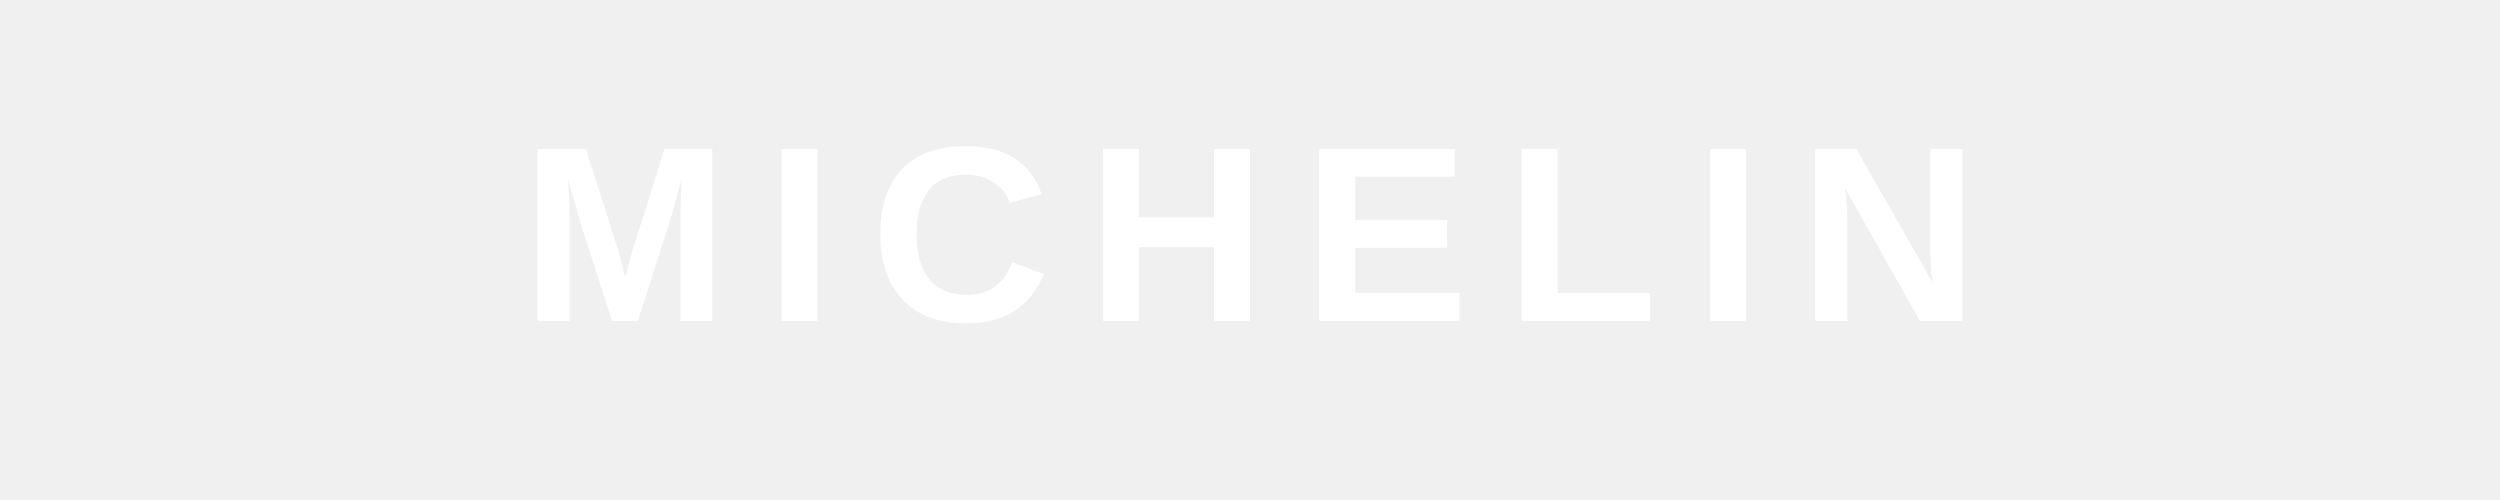
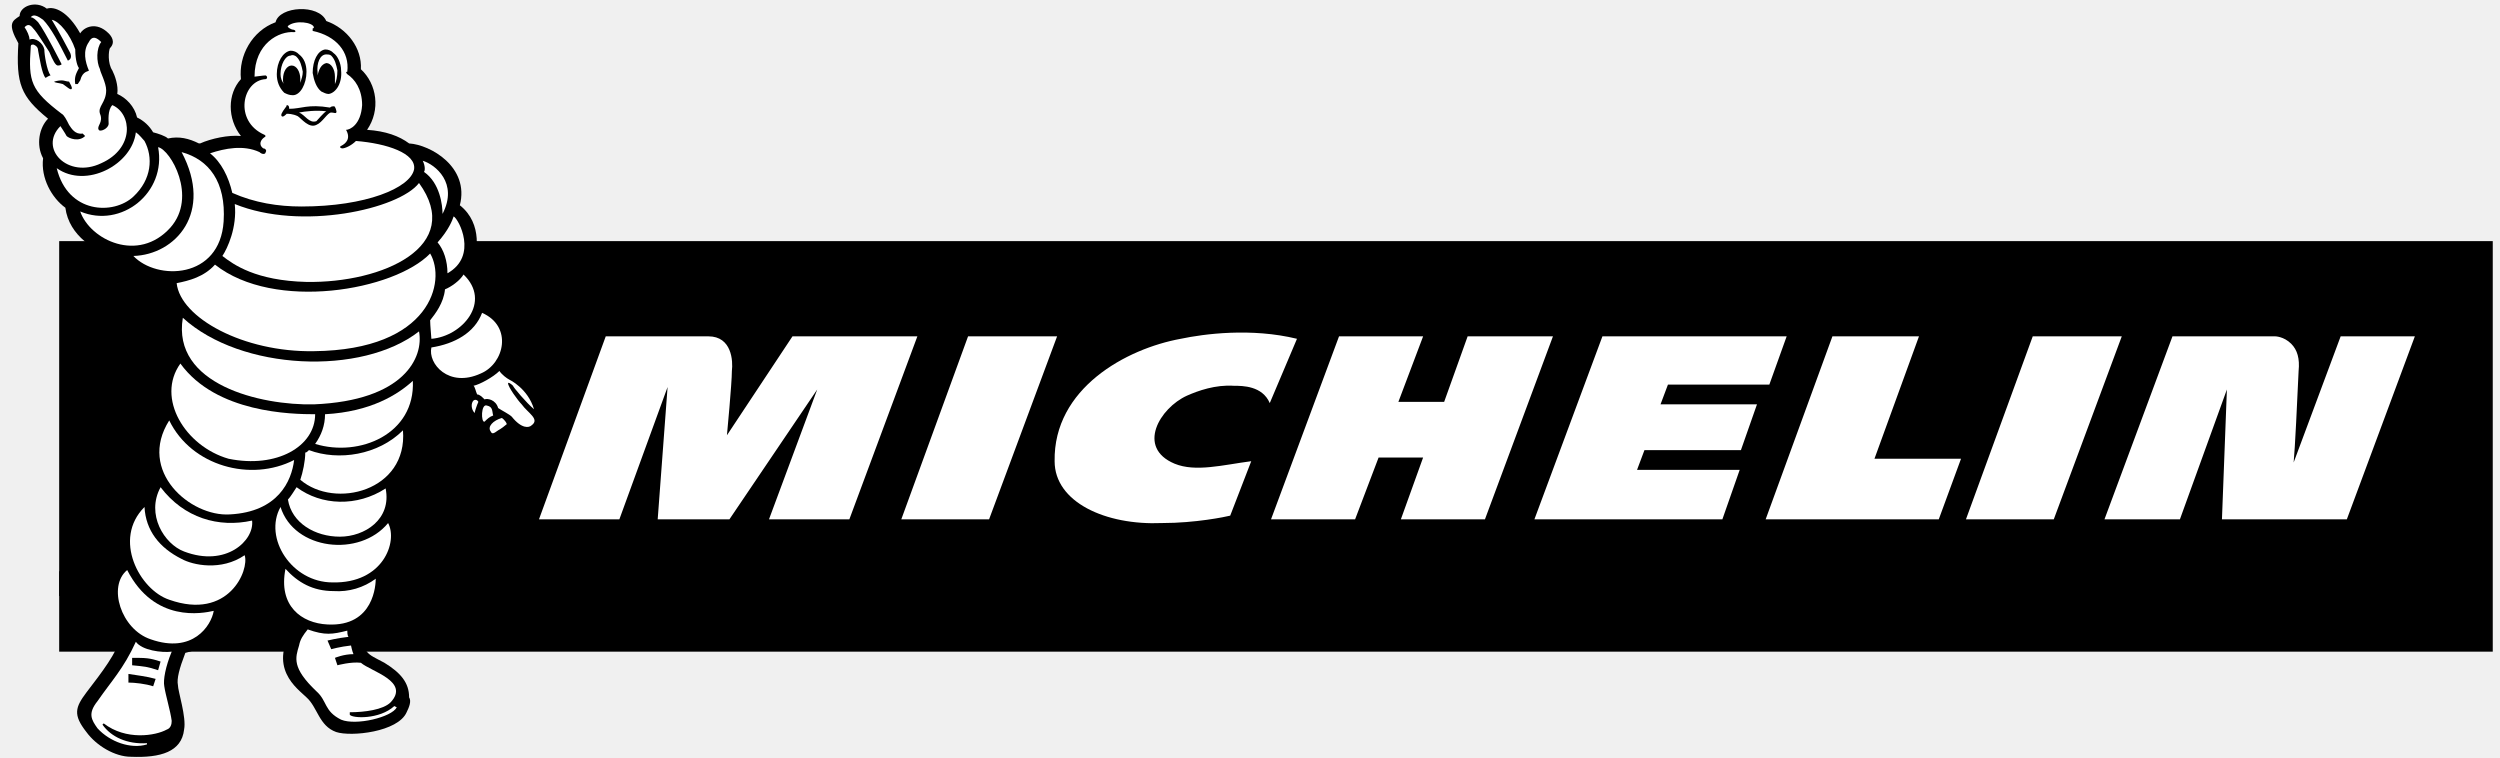
- <svg xmlns="http://www.w3.org/2000/svg" viewBox="0 0 140 28">
-   <text x="50%" y="50%" dominant-baseline="middle" text-anchor="middle" font-family="Arial, sans-serif" font-weight="700" font-size="14" fill="#ffffff" letter-spacing="2">MICHELIN</text>
+ <svg xmlns="http://www.w3.org/2000/svg" height="758" viewBox="-.324 -.319 174.92 53.345" width="2500">
+   <g clip-rule="evenodd" fill-rule="evenodd">
+     <path d="m3.331 45.542h171.265v-28.892h-171.265z" fill="#fffffffff" />
+     <path d="m142.744 39.886h-139.413v1.74h138.804z" fill="#fffffffff" />
+     <path d="m54.937 23.352-4.612 6.961s.348-3.655.348-4.525c.087-.696 0-2.437-1.654-2.437h-7.223l-4.699 12.879h5.657l3.394-9.312-.696 9.312h5.047l6.179-9.138-3.394 9.138h5.656l4.787-12.879h-8.79zm30.806 12.618c-.348.087-2.437.521-4.786.521-4.003.175-7.571-1.479-7.571-4.351-.087-5.135 5.047-7.919 8.876-8.616 1.653-.348 4.96-.783 8.18 0l-1.915 4.525c-.521-1.218-1.914-1.218-2.523-1.218-1.306-.087-2.524.349-3.307.696-1.915.87-3.568 3.654-.87 4.786 1.479.609 3.394.087 5.396-.174zm57.959.261h-6.18l4.7-12.879h6.266zm-74.929 0h-6.178l4.699-12.879h6.266zm33.679-12.879-1.653 4.612h-3.221l1.741-4.612h-5.918l-4.786 12.879h5.917l1.654-4.352h3.133l-1.566 4.352h5.917l4.786-12.879zm28.631 8.614 3.133-8.614h-6.092l-4.699 12.879h12.183l1.567-4.265zm32.809-8.614-3.308 8.876c.087-.87.262-4.438.349-6.44.087-.87-.087-1.479-.522-1.915-.522-.522-1.131-.522-1.131-.522h-7.224l-4.786 12.879h5.309l3.307-9.138-.348 9.138h8.789l4.787-12.879h-5.222zm-49.518 9.398.522-1.392h6.789l1.13-3.22h-6.788l.523-1.392h7.136l1.218-3.394h-12.966l-4.787 12.879h13.228l1.219-3.481z" fill="#ffffff" />
+     <path d="m37.619 29.269c.348-.609-.087-1.74-.871-2.611-.696-.87-1.653-1.131-1.74-1.566.957-1.915-.087-3.568-1.566-4.264a2.762 2.762 0 0 0 -1.044-2.437c.348-.783.783-2.958-.87-4.264.696-2.698-2.088-4.264-3.568-4.351-.697-.523-1.654-.871-2.96-.958.958-1.393.696-3.22-.436-4.264.087-1.479-.957-2.872-2.437-3.394-.522-1.218-3.307-1.044-3.568.087-1.653.609-2.611 2.35-2.437 4.003-.958 1.044-.958 2.785 0 4.003-.871-.087-2.089.174-2.872.522h-.087c-.696-.348-1.393-.522-2.176-.348-.174-.174-.696-.348-1.044-.435a2.63 2.63 0 0 0 -1.13-1.044c-.174-.783-.783-1.392-1.392-1.654.087-.609-.174-1.305-.348-1.653-.348-.522-.261-1.392-.174-1.566.435-.435.087-.87-.087-1.045-.871-.87-1.741-.435-2.002 0-.87-1.566-1.827-1.914-2.35-1.74-.783-.609-1.914-.174-1.914.522-.522.348-.87.522-.087 1.915-.174 2.871.174 3.742 2.089 5.308-.61.609-.871 1.827-.349 2.785-.174 1.393.609 2.785 1.567 3.481.261 2.001 2.175 3.133 3.481 3.394.87 1.305 2.088 1.914 3.307 2.001.087.609.261 1.131.609 1.653-.261 1.131-.261 2.176.087 3.133-.87.957-1.218 2.437-.783 3.916-1.044 1.218-1.393 3.22-.696 4.873 0 0-.261.436-.435.87-.696.349-1.392 1.132-1.74 2.176-.348.783-.174 1.827 0 2.698-1.131.957-1.828 3.394.174 5.308-.435 1.394-1.392 2.611-2.523 4.091-.783 1.044-.958 1.566 0 2.785.696.957 2.001 1.74 3.133 1.74 2.088.087 3.568-.349 3.742-1.915.174-.87-.435-2.697-.435-3.133-.087-.435.087-1.131.522-2.263 1.915-.435 2.872-1.827 3.045-3.22 1.393-.783 2.437-2.437 1.915-4.265.261-.261.348-.521.522-.957 0 .783.522 1.306.783 1.828-.783 2.001.261 3.829 1.479 4.612-2.089 3.046.174 4.525.783 5.134.783.696.87 2.002 2.088 2.438 1.044.348 4.352 0 4.96-1.393.174-.349.348-.783.174-1.045 0-1.044-.609-1.74-1.741-2.437-1.306-.696-1.306-.521-1.915-2.437 2.002-.957 2.35-3.22 2.263-4.09 1.393-1.741 1.306-3.221.522-4.178.261-.783.174-1.393 0-2.001 1.218-1.045 1.74-2.611 1.305-4.265.696-1.044.87-2.175.609-3.481.609.958 1.566 1.306 2.611 1.306 0 0 .087.26.174.435-.348.608-.174 1.306.609 1.827.087.349.261.522.435.696 0 .261.696 1.393 1.479.783.087 0 .958-.609.958-.609.785.613 2.525.091 2.352-1.04z" fill="#fffffffff" />
+     <g fill="#ffffff">
+       <path d="m29.525 23.525c2.175-.174 4.264-2.611 2.263-4.525-.261.435-.871.87-1.306 1.044-.087.957-.696 1.74-1.044 2.176 0 .348.087 1.218.087 1.305z" />
+       <path d="m33.093 21.698c-.522 1.393-1.915 2.176-3.568 2.437-.261 1.131 1.218 2.872 3.481 1.828 1.654-.697 2.263-3.308.087-4.265zm-.609 6.178c-.174.174-.174.609.087.871 0-.088.174-.609.261-.783-.087-.174-.261-.174-.348-.088zm1.392 1.045c-.087-.262 0-.609-.435-.697-.435-.174-.435 1.219-.174 1.132.174-.174.348-.349.609-.435zm.61.174c-.609.174-1.044.609-.783.957.087.174.174.174.522-.087.174-.087.522-.349.609-.436-.087-.26-.348-.434-.348-.434zm.522-2.698c-.174-.087-.522-.348-.696-.609-.435.435-1.392.958-1.828 1.044.087 0 .174.435.261.608.174 0 .348.175.522.349.174-.087.783 0 .958.609.261.174.783.435.957.608.696.871 1.219.784 1.393.609.609-.435-.261-.869-.696-1.479-.261-.262-.957-1.219-.957-1.48 0-.087.174 0 .348.174 0 .087.957 1.218 1.479 1.653-.436-1.477-1.741-2.086-1.741-2.086zm-13.75-2.001c8.268-.087 9.312-4.96 8.181-6.875-2.524 2.611-10.965 4.09-15.143.783-.783.87-1.828 1.131-2.698 1.305.261 2.437 4.699 4.874 9.66 4.787z" />
+       <path d="m15.688 14.04c.174 1.653-.522 3.133-.871 3.655.783.609 2.35 1.74 5.918 1.827 5.396.087 11.139-2.523 7.919-6.962-1.391 1.828-8.266 3.394-12.966 1.48zm-7.136-.522c1.305-1.218 1.393-2.785.783-3.916-.173-.175-.348-.435-.608-.61-.261 2.263-3.481 4.003-5.57 2.524.783 3.22 4.003 3.307 5.395 2.002z" />
+       <path d="m11.163 15.693c1.915-2.175 0-5.482-.87-5.656.609 3.22-2.611 5.744-5.483 4.525.696 2.001 4.09 3.655 6.353 1.131z" />
+       <path d="m8.552 17.695c1.653 1.74 6.092 1.653 6.353-2.437.174-2.785-1.044-4.351-2.959-4.873 2.263 4.264-.435 7.222-3.394 7.31zm3.481 4.351c-.783 4.7 5.482 6.178 9.225 6.092 6.353-.262 7.745-3.307 7.397-5.135-4.003 3.133-12.531 2.785-16.622-.957z" />
+       <path d="m15.253 31.966c3.394.696 6.092-.87 6.092-3.133-1.653 0-6.962-.086-9.485-3.567-1.741 2.437.348 5.83 3.393 6.7z" />
+       <path d="m19.865 32.054c-3.046 1.566-7.223.435-8.789-2.785-2.263 3.568 1.479 6.788 4.264 6.614 3.394-.175 4.351-2.35 4.525-3.829z" />
+       <path d="m10.467 33.968c-1.044 1.915.261 4.003 1.653 4.525 2.959 1.131 4.96-.783 4.787-2.176-2.35.523-4.787-.173-6.44-2.349zm-2.35 5.831c-1.393 1.131-.435 4.177 1.653 4.873 2.959 1.045 4.264-.957 4.438-2.002-.782.175-4.176.871-6.091-2.871z" />
+       <path d="m11.946 39.016c-1.566-.783-2.524-2.002-2.611-3.655-2.263 2.263-.348 5.83 1.741 6.526 4.177 1.479 5.656-2.088 5.308-3.133-1.653 1.132-3.655.697-4.438.262zm14.969 10.356.174.087c-.348.696-2.872 1.306-3.917.87-1.218-.608-.958-1.305-1.741-2.001-1.74-1.653-1.479-2.35-1.218-3.22.087-.436.261-.696.609-1.132 1.218.436 1.74.348 2.785.087 0 .087 0 .349.087.436-.783.087-1.479.261-1.479.261l.261.609s.609-.174 1.393-.261c0 0 .087.435.174.609-.696 0-1.305.261-1.305.261l.174.522s.958-.262 1.653-.175c.696.609 3.481 1.306 2.089 2.785-.522.522-1.828.696-2.872.696v.174c.174.262 2.088.349 3.133-.608zm-1.306-8.964a4.443 4.443 0 0 1 -2.958.871c-1.479 0-2.524-.609-3.394-1.566-.522 2.61 1.131 3.828 2.958 3.916 3.307.173 3.394-2.873 3.394-3.221z" />
+       <path d="m22.563 40.669c3.568.087 4.613-2.872 3.917-4.178-2.002 2.437-6.614 1.915-7.571-1.131-1.219 2.177.782 5.309 3.654 5.309z" />
+       <path d="m23.085 37.45c1.74 0 3.655-1.219 3.22-3.395-2.002 1.306-4.526 1.219-6.266-.087-.174.261-.435.696-.609.87.261 1.654 1.915 2.612 3.655 2.612z" />
+       <path d="m20.91 31.358c-.087.087-.174.174-.261.174 0 .609-.174 1.393-.348 1.914 2.437 2.089 7.572.783 7.224-3.48-1.742 1.74-4.527 2.175-6.615 1.392z" />
+       <path d="m22.041 28.833c0 .783-.261 1.479-.696 2.089 3.133.957 7.049-.696 6.875-4.438-1.044.957-2.959 2.176-6.179 2.349zm-15.751-17.665c2.35-1.044 2.176-3.481.783-4.09-.348.348-.261 1.131-.261 1.305 0 .348-.609.609-.696.435-.175-.261.348-.522.087-1.131-.174-.522.435-.783.435-1.653 0-.522-.435-1.306-.435-1.479-.262-.523-.262-1.48.087-1.915-.261-.261-.609-.522-.87 0-.435.609-.261 1.392 0 2.001 0 .087-.435 0-.609.696l-.175.261h-.174c-.087-.522.087-.783.261-1.131-.087-.087-.261-.522-.261-1.305-.348-1.045-1.131-2.002-1.653-2.089.435.696 1.219 2.175 1.306 2.35.173.435-.175.522-.175.522-.609-1.218-1.218-2.35-1.741-2.872-.348-.261-.696-.435-.87-.174.174 0 .348.174.522.348.522.696 1.654 2.959 1.654 2.959s-.087.087-.261.087-.348-.348-.609-.957c-.349-.523-.871-1.393-1.132-1.654-.261-.348-.435-.261-.609-.087.174.261.348.609.348.87.435-.174.957.261 1.044.696 0 .348.174 1.479.436 1.828-.087 0-.348.174-.348.174-.262-.261-.436-1.479-.523-1.914 0-.174-.087-.348-.348-.435-.174 0-.174.087-.174.174-.174 2.437 0 3.046 2.176 4.699.174.087.348.435.522.783.174.261.435.696.957.609l.174.174c-.435.435-1.131.174-1.305 0-.087-.174-.435-.696-.435-.696-1.567 1.567.522 3.742 2.872 2.611zm2.437 33.678c-.871 1.915-1.741 2.785-2.698 4.178-.696.87-.435 1.305 0 1.914.87.957 2.35 1.479 3.481 1.132v-.087c-1.393.087-2.524-.436-3.133-1.306l.087-.087c1.566 1.218 3.655.87 4.438.435.261-.087.348-.348.348-.608-.087-.696-.435-1.828-.522-2.438-.087-.435.087-1.392.522-2.437-.696.087-2.088-.086-2.523-.696zm20.276-33.069c1.131.783 1.306 2.35 1.306 2.959 1.131-2.176-.522-3.481-1.393-3.742.174.348.174.696.087.783zm1.654 7.136c2.175-1.218.783-3.829.435-4.003-.087.261-.348.958-1.131 1.828.435.521.696 1.304.696 2.175zm-15.143-5.657c1.566.696 3.22.958 4.874.958 4.525 0 7.658-1.306 7.919-2.611.174-1.131-1.915-1.828-4.09-2.001-.348.348-.783.522-.958.522-.087 0-.261-.087-.087-.174.348-.174.696-.522.348-1.131.261 0 1.044-.348 1.131-1.741 0-1.131-.522-1.827-1.044-2.175 0 0-.174-.174 0-.174.174-1.392-.783-2.523-2.437-2.872v-.175c.087 0 .087-.087.087-.087-.087-.348-1.305-.522-1.828-.087-.087.087.261.261.348.261.174 0 .261.174.087.174-1.044-.087-2.785.783-2.785 3.133.087 0 .609-.087.783-.087.174.087.087.261 0 .261-1.653.087-2.263 2.958-.087 3.916 0 0 .174.087 0 .174-.261.174-.435.522-.087.783.174 0 .261.174.174.261 0 .174-.261.174-.435 0-1.131-.522-2.437-.261-3.481.087.785.61 1.307 1.654 1.568 2.785z" />
+     </g>
+     <path d="m4.201 5.946c-.087.088-.348-.174-.609-.348-.261-.087-.609-.087-.609-.174 0 0 .261-.087.522-.087.174 0 .348.087.522.087.087.174.261.435.174.522zm5.744 42.033c-.522-.174-1.306-.261-1.741-.261v-.609c.522.087 1.306.174 1.915.349zm.348-1.131c-.783-.261-.958-.261-1.828-.348v-.522c.957 0 1.218 0 2.001.261zm12.357-39.683c-.087 0-.174 0-.261.087-1.566-.261-2.001.087-2.872.087 0-.087 0-.261-.174-.261 0 .087-.087.174-.087.174-.261.348-.348.522-.261.609s.261-.087.348-.174c.087 0 .435 0 .783.174.261.174.783.87 1.305.609.435-.174.783-.87 1.044-.87.174 0 .348.087.348 0 .088 0-.086-.522-.173-.435zm-1.218 1.044c-.522.174-.784-.435-1.219-.609.435-.087 1.218-.174 1.915-.087-.174.087-.609.609-.696.696zm.609-5.047c-.522.087-.87.783-.87 1.653.087.522.261 1.044.609 1.306.174.087.348.174.522.174.522-.087.957-.783.87-1.653 0-.522-.261-1.044-.522-1.218a.787.787 0 0 0 -.609-.262z" fill="#fffffffff" />
+     <path d="m22.737 5.598c.087-.174.174-.522.174-.957-.087-.435-.174-.783-.435-1.044-.087-.087-.261-.087-.348-.087-.435 0-.696.609-.609 1.305v.174c.087-.435.261-.783.609-.87.348 0 .609.435.609.957z" fill="#ffffff" />
+     <path d="m19.604 3.249c-.522.087-.958.783-.958 1.654 0 .522.174.957.522 1.305.174.087.348.174.609.174.522 0 .958-.783.958-1.653 0-.522-.174-.957-.522-1.218a.786.786 0 0 0 -.609-.262z" fill="#fffffffff" />
+     <path d="m20.3 5.511c.087-.261.174-.522.174-.783-.086-.435-.174-.783-.434-1.044-.087-.087-.261-.174-.435-.087-.348 0-.696.609-.696 1.306 0 .261.087.522.261.696v.087-.088c-.087-.087-.087-.174-.087-.348 0-.522.261-.958.609-.958s.608.436.608.958z" fill="#ffffff" />
+   </g>
</svg>
